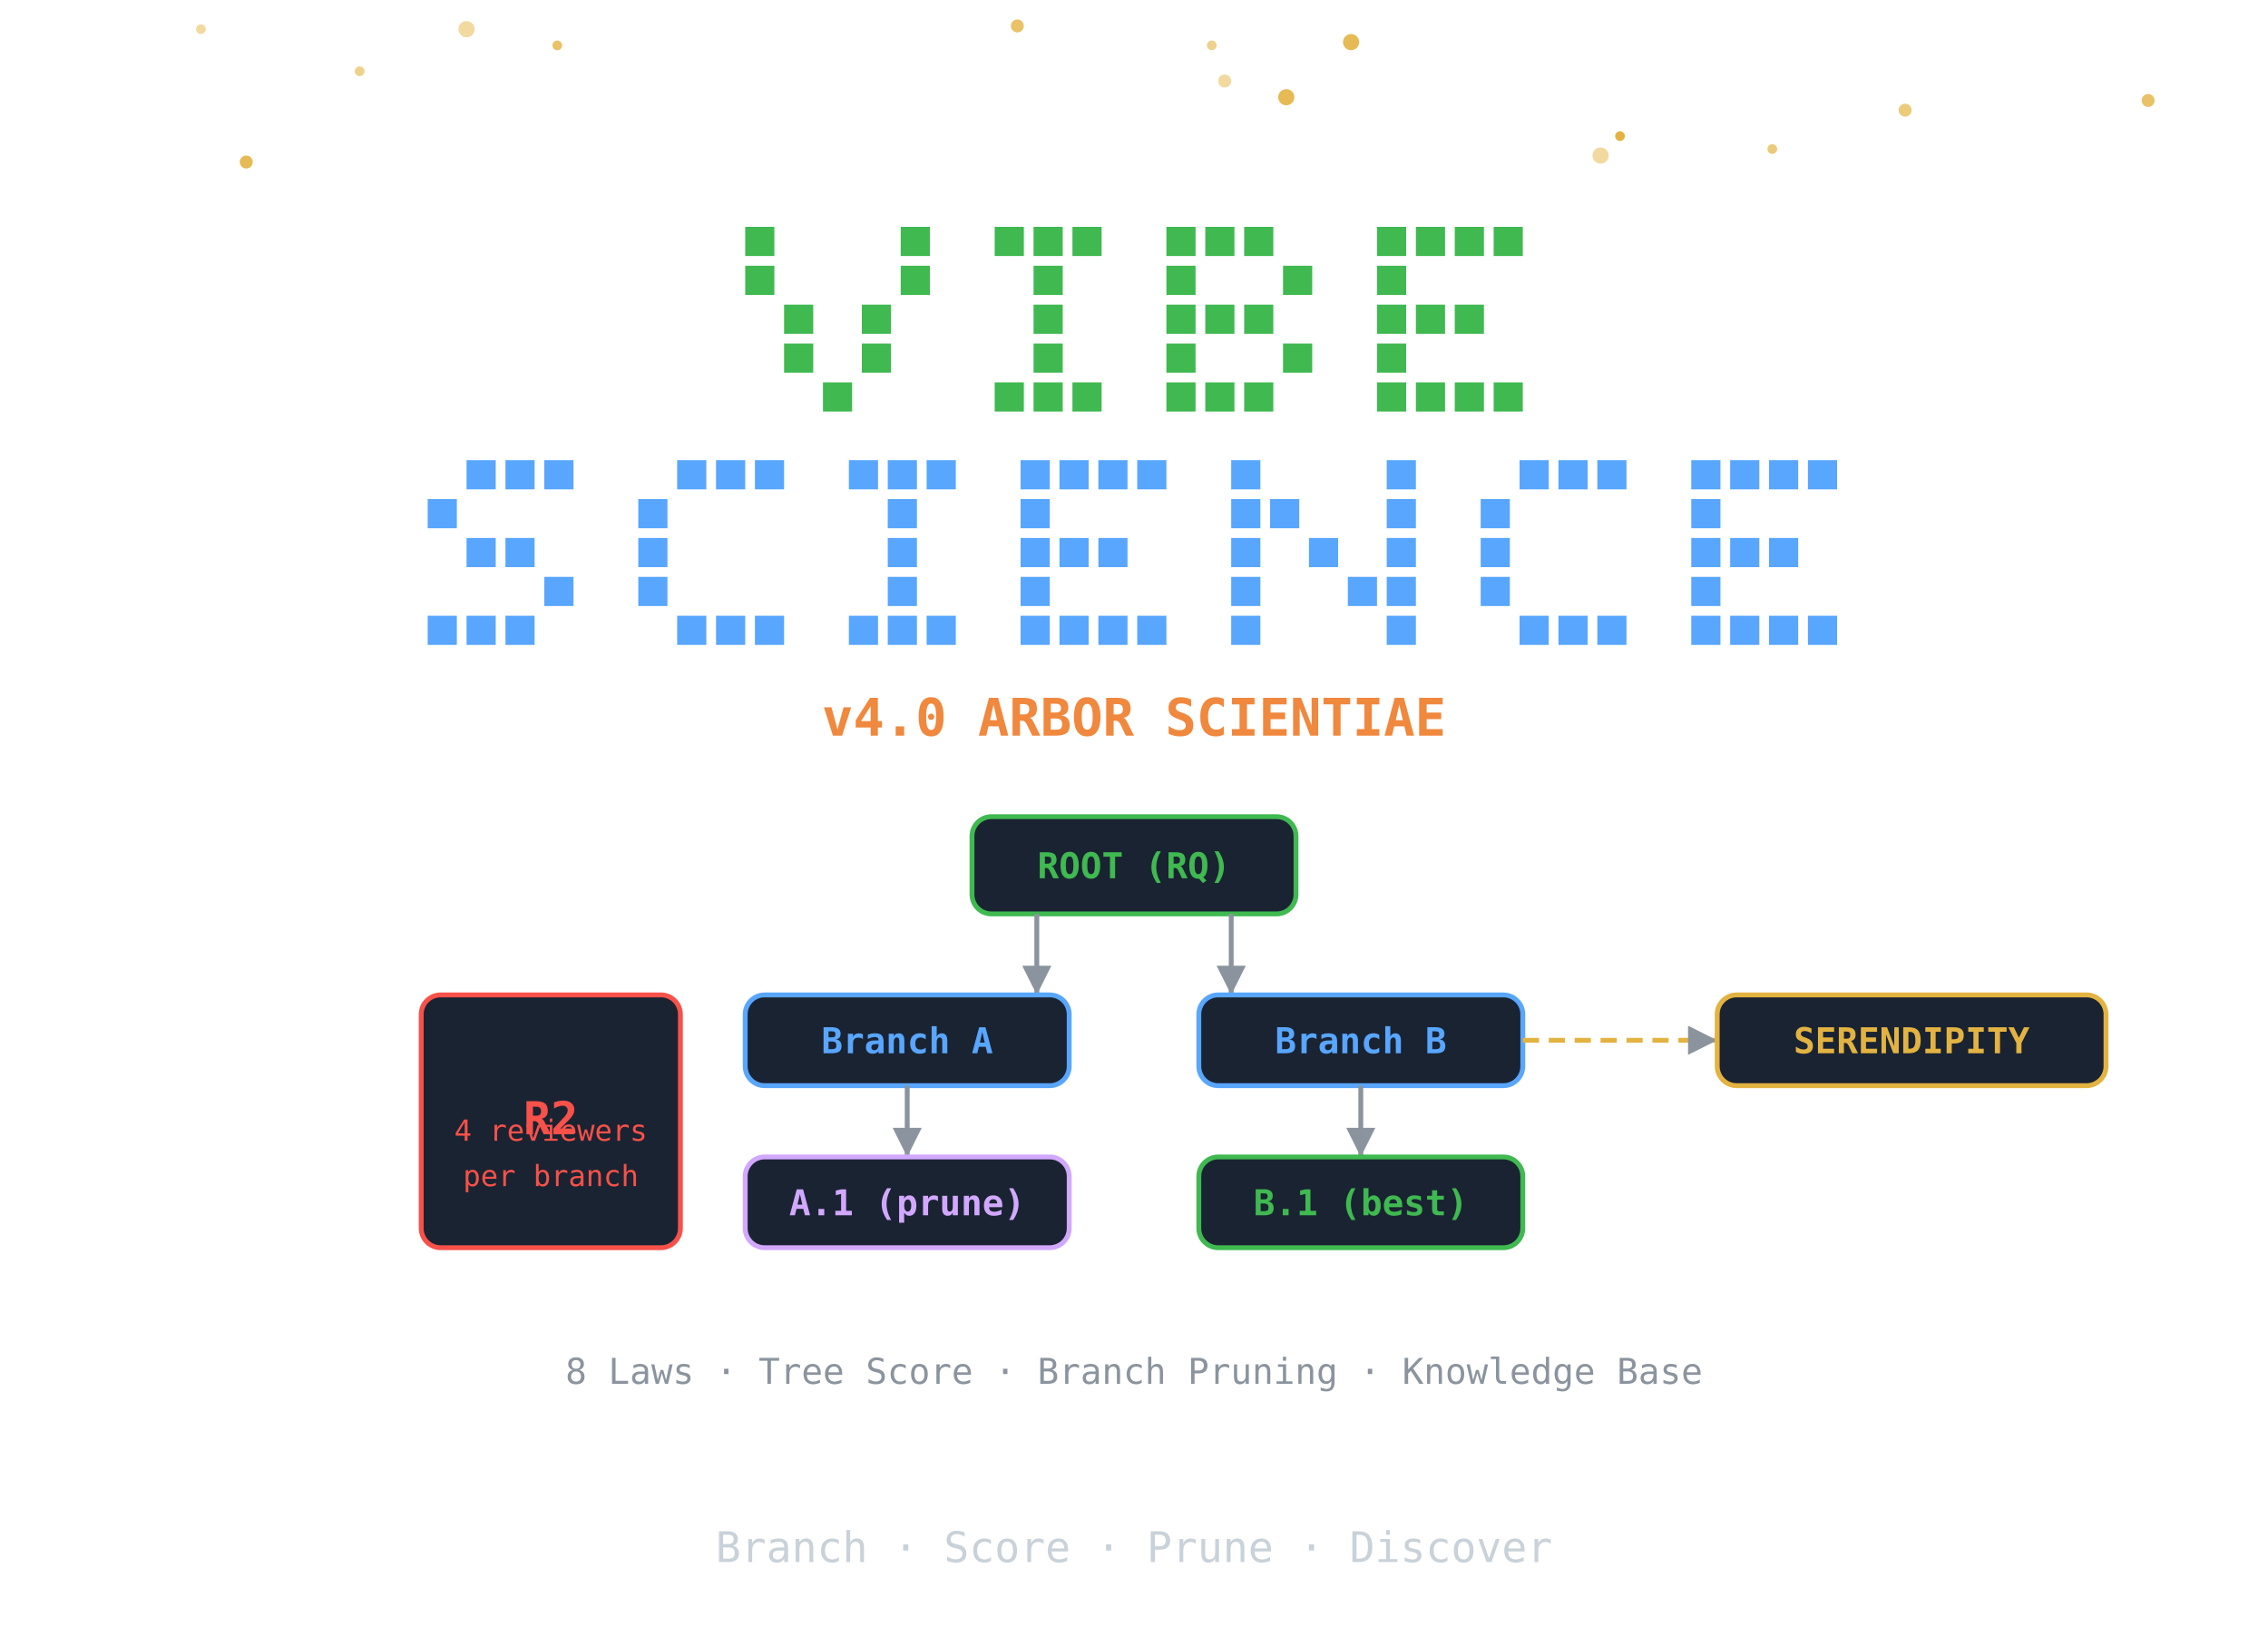
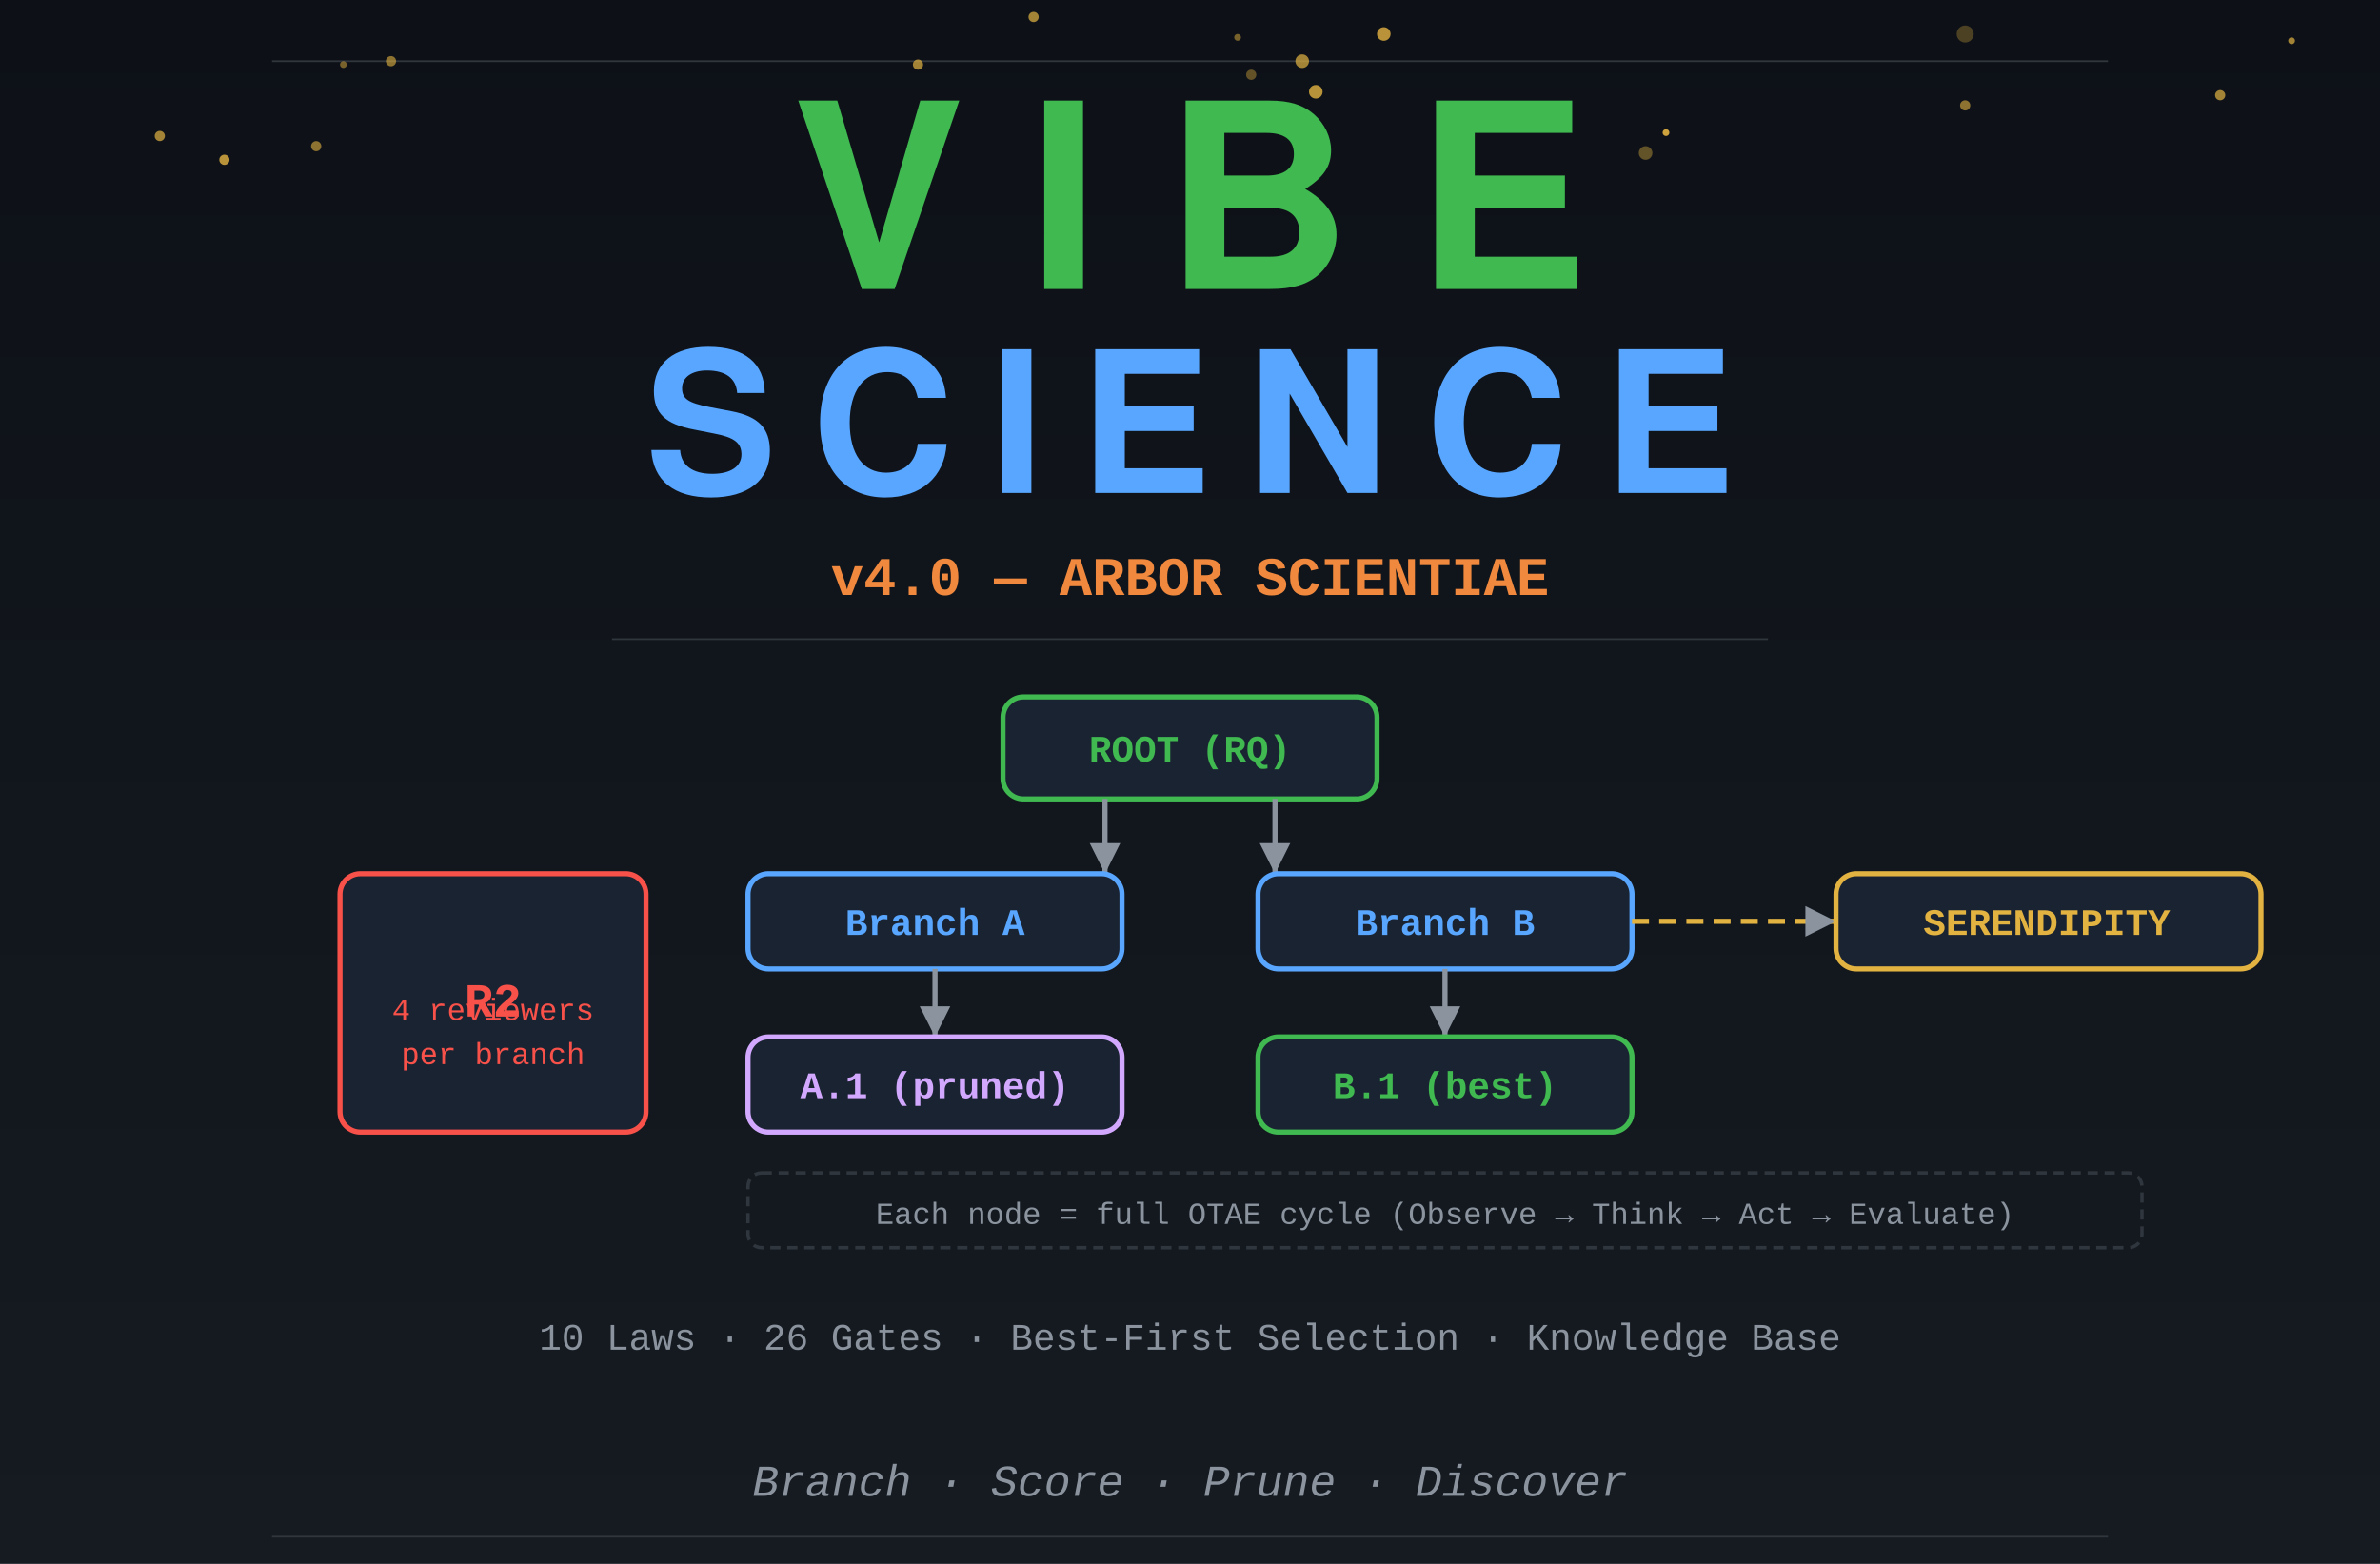
- <svg xmlns="http://www.w3.org/2000/svg" viewBox="0 0 700 502" style="background:#0d1117">
+ <svg xmlns="http://www.w3.org/2000/svg" viewBox="0 0 700 460">
  <defs>
-     <path id="LV" d="M0,0h9v9h-9z M48,0h9v9h-9z M0,12h9v9h-9z M48,12h9v9h-9z M12,24h9v9h-9z M36,24h9v9h-9z M12,36h9v9h-9z M36,36h9v9h-9z M24,48h9v9h-9z" />
-     <path id="LI" d="M0,0h9v9h-9z M12,0h9v9h-9z M24,0h9v9h-9z M12,12h9v9h-9z M12,24h9v9h-9z M12,36h9v9h-9z M0,48h9v9h-9z M12,48h9v9h-9z M24,48h9v9h-9z" />
-     <path id="LB" d="M0,0h9v9h-9z M12,0h9v9h-9z M24,0h9v9h-9z M0,12h9v9h-9z M36,12h9v9h-9z M0,24h9v9h-9z M12,24h9v9h-9z M24,24h9v9h-9z M0,36h9v9h-9z M36,36h9v9h-9z M0,48h9v9h-9z M12,48h9v9h-9z M24,48h9v9h-9z" />
-     <path id="LE" d="M0,0h9v9h-9z M12,0h9v9h-9z M24,0h9v9h-9z M36,0h9v9h-9z M0,12h9v9h-9z M0,24h9v9h-9z M12,24h9v9h-9z M24,24h9v9h-9z M0,36h9v9h-9z M0,48h9v9h-9z M12,48h9v9h-9z M24,48h9v9h-9z M36,48h9v9h-9z" />
-     <path id="LS" d="M12,0h9v9h-9z M24,0h9v9h-9z M36,0h9v9h-9z M0,12h9v9h-9z M12,24h9v9h-9z M24,24h9v9h-9z M36,36h9v9h-9z M0,48h9v9h-9z M12,48h9v9h-9z M24,48h9v9h-9z" />
-     <path id="LC" d="M12,0h9v9h-9z M24,0h9v9h-9z M36,0h9v9h-9z M0,12h9v9h-9z M0,24h9v9h-9z M0,36h9v9h-9z M12,48h9v9h-9z M24,48h9v9h-9z M36,48h9v9h-9z" />
-     <path id="LN" d="M0,0h9v9h-9z M48,0h9v9h-9z M0,12h9v9h-9z M12,12h9v9h-9z M48,12h9v9h-9z M0,24h9v9h-9z M24,24h9v9h-9z M48,24h9v9h-9z M0,36h9v9h-9z M36,36h9v9h-9z M48,36h9v9h-9z M0,48h9v9h-9z M48,48h9v9h-9z" />
+     <linearGradient id="bg" x1="0" y1="0" x2="0" y2="1">
+       <stop offset="0%" stop-color="#0d1117" />
+       <stop offset="100%" stop-color="#161b22" />
+     </linearGradient>
    <marker id="arrow" viewBox="0 0 10 10" refX="10" refY="5" markerWidth="6" markerHeight="6" orient="auto-start-reverse">
      <path d="M0,0 L10,5 L0,10 z" fill="#8b949e" />
    </marker>
  </defs>
-   <circle cx="144" cy="9" r="2.5" fill="#e3b341" opacity="0.5" />
-   <circle cx="172" cy="14" r="1.5" fill="#e3b341" opacity="0.8" />
-   <circle cx="62" cy="9" r="1.5" fill="#e3b341" opacity="0.5" />
-   <circle cx="547" cy="46" r="1.5" fill="#e3b341" opacity="0.7" />
-   <circle cx="588" cy="34" r="2" fill="#e3b341" opacity="0.7" />
-   <circle cx="314" cy="8" r="2" fill="#e3b341" opacity="0.8" />
-   <circle cx="378" cy="25" r="2" fill="#e3b341" opacity="0.5" />
-   <circle cx="374" cy="14" r="1.5" fill="#e3b341" opacity="0.6" />
-   <circle cx="397" cy="30" r="2.5" fill="#e3b341" opacity="0.9" />
-   <circle cx="500" cy="42" r="1.5" fill="#e3b341" opacity="1.0" />
-   <circle cx="417" cy="13" r="2.5" fill="#e3b341" opacity="0.9" />
-   <circle cx="663" cy="31" r="2" fill="#e3b341" opacity="0.8" />
-   <circle cx="76" cy="50" r="2" fill="#e3b341" opacity="0.9" />
-   <circle cx="111" cy="22" r="1.5" fill="#e3b341" opacity="0.6" />
-   <circle cx="494" cy="48" r="2.5" fill="#e3b341" opacity="0.5" />
-   <use href="#LV" x="230" y="70" fill="#3fb950" />
-   <use href="#LI" x="307" y="70" fill="#3fb950" />
-   <use href="#LB" x="360" y="70" fill="#3fb950" />
-   <use href="#LE" x="425" y="70" fill="#3fb950" />
-   <use href="#LS" x="132" y="142" fill="#58a6ff" />
-   <use href="#LC" x="197" y="142" fill="#58a6ff" />
-   <use href="#LI" x="262" y="142" fill="#58a6ff" />
-   <use href="#LE" x="315" y="142" fill="#58a6ff" />
-   <use href="#LN" x="380" y="142" fill="#58a6ff" />
-   <use href="#LC" x="457" y="142" fill="#58a6ff" />
-   <use href="#LE" x="522" y="142" fill="#58a6ff" />
-   <text x="350" y="227" text-anchor="middle" font-family="Consolas,Monaco,monospace" font-size="16" fill="#f0883e" font-weight="bold">v4.0 ARBOR SCIENTIAE</text>
-   <g transform="translate(0,252)">
-     <rect x="300" y="0" width="100" height="30" rx="6" fill="#1a2332" stroke="#3fb950" stroke-width="1.5" />
-     <text x="350" y="19" text-anchor="middle" font-family="Consolas,Monaco,monospace" font-size="11" fill="#3fb950" font-weight="bold">ROOT (RQ)</text>
-     <line x1="320" y1="30" x2="320" y2="55" stroke="#8b949e" stroke-width="1.5" marker-end="url(#arrow)" />
-     <line x1="380" y1="30" x2="380" y2="55" stroke="#8b949e" stroke-width="1.5" marker-end="url(#arrow)" />
-     <rect x="230" y="55" width="100" height="28" rx="6" fill="#1a2332" stroke="#58a6ff" stroke-width="1.5" />
-     <text x="280" y="73" text-anchor="middle" font-family="Consolas,Monaco,monospace" font-size="11" fill="#58a6ff" font-weight="bold">Branch A</text>
-     <rect x="370" y="55" width="100" height="28" rx="6" fill="#1a2332" stroke="#58a6ff" stroke-width="1.5" />
-     <text x="420" y="73" text-anchor="middle" font-family="Consolas,Monaco,monospace" font-size="11" fill="#58a6ff" font-weight="bold">Branch B</text>
-     <line x1="280" y1="83" x2="280" y2="105" stroke="#8b949e" stroke-width="1.5" marker-end="url(#arrow)" />
-     <rect x="230" y="105" width="100" height="28" rx="6" fill="#1a2332" stroke="#d2a8ff" stroke-width="1.5" />
-     <text x="280" y="123" text-anchor="middle" font-family="Consolas,Monaco,monospace" font-size="11" fill="#d2a8ff" font-weight="bold">A.1 (prune)</text>
-     <line x1="420" y1="83" x2="420" y2="105" stroke="#8b949e" stroke-width="1.5" marker-end="url(#arrow)" />
-     <rect x="370" y="105" width="100" height="28" rx="6" fill="#1a2332" stroke="#3fb950" stroke-width="1.5" />
-     <text x="420" y="123" text-anchor="middle" font-family="Consolas,Monaco,monospace" font-size="11" fill="#3fb950" font-weight="bold">B.1 (best)</text>
-     <line x1="470" y1="69" x2="530" y2="69" stroke="#e3b341" stroke-width="1.5" stroke-dasharray="5,3" marker-end="url(#arrow)" />
-     <rect x="530" y="55" width="120" height="28" rx="6" fill="#1a2332" stroke="#e3b341" stroke-width="1.5" />
-     <text x="590" y="73" text-anchor="middle" font-family="Consolas,Monaco,monospace" font-size="11" fill="#e3b341" font-weight="bold">SERENDIPITY</text>
-     <rect x="130" y="55" width="80" height="78" rx="6" fill="#1a2332" stroke="#f85149" stroke-width="1.5" />
-     <text x="170" y="98" text-anchor="middle" font-family="Consolas,Monaco,monospace" font-size="14" fill="#f85149" font-weight="bold">R2</text>
-     <text x="170" y="100" text-anchor="middle" font-family="Consolas,Monaco,monospace" font-size="9" fill="#f85149">4 reviewers</text>
-     <text x="170" y="114" text-anchor="middle" font-family="Consolas,Monaco,monospace" font-size="9" fill="#f85149">per branch</text>
-     <text x="350" y="175" text-anchor="middle" font-family="Consolas,Monaco,monospace" font-size="11" fill="#8b949e">8 Laws · Tree Score · Branch Pruning · Knowledge Base</text>
+   <rect width="700" height="460" fill="url(#bg)" />
+   <line x1="80" y1="18" x2="620" y2="18" stroke="#30363d" stroke-width="0.5" />
+   <circle cx="674" cy="12" r="1" fill="#e3b341" opacity="0.7" />
+   <circle cx="270" cy="19" r="1.5" fill="#e3b341" opacity="0.7" />
+   <circle cx="578" cy="10" r="2.5" fill="#e3b341" opacity="0.3" />
+   <circle cx="115" cy="18" r="1.5" fill="#e3b341" opacity="0.6" />
+   <circle cx="47" cy="40" r="1.5" fill="#e3b341" opacity="0.7" />
+   <circle cx="578" cy="31" r="1.5" fill="#e3b341" opacity="0.6" />
+   <circle cx="304" cy="5" r="1.5" fill="#e3b341" opacity="0.7" />
+   <circle cx="368" cy="22" r="1.5" fill="#e3b341" opacity="0.4" />
+   <circle cx="364" cy="11" r="1" fill="#e3b341" opacity="0.5" />
+   <circle cx="387" cy="27" r="2" fill="#e3b341" opacity="0.8" />
+   <circle cx="490" cy="39" r="1" fill="#e3b341" opacity="0.9" />
+   <circle cx="407" cy="10" r="2" fill="#e3b341" opacity="0.8" />
+   <circle cx="653" cy="28" r="1.5" fill="#e3b341" opacity="0.7" />
+   <circle cx="66" cy="47" r="1.5" fill="#e3b341" opacity="0.8" />
+   <circle cx="101" cy="19" r="1" fill="#e3b341" opacity="0.5" />
+   <circle cx="484" cy="45" r="2" fill="#e3b341" opacity="0.4" />
+   <circle cx="383" cy="18" r="2" fill="#e3b341" opacity="0.7" />
+   <circle cx="93" cy="43" r="1.5" fill="#e3b341" opacity="0.6" />
+   <text x="350" y="85" text-anchor="middle" font-family="'Segoe UI', 'Helvetica Neue', Helvetica, Arial, sans-serif" font-size="76" font-weight="900" fill="#3fb950" letter-spacing="0.25em">VIBE</text>
+   <text x="350" y="145" text-anchor="middle" font-family="'Segoe UI', 'Helvetica Neue', Helvetica, Arial, sans-serif" font-size="58" font-weight="900" fill="#58a6ff" letter-spacing="0.18em">SCIENCE</text>
+   <text x="350" y="175" text-anchor="middle" font-family="Consolas, Monaco, 'Courier New', monospace" font-size="16" fill="#f0883e" font-weight="bold">v4.0 — ARBOR SCIENTIAE</text>
+   <line x1="180" y1="188" x2="520" y2="188" stroke="#30363d" stroke-width="0.5" />
+   <g transform="translate(0,205)">
+     <rect x="295" y="0" width="110" height="30" rx="6" fill="#1a2332" stroke="#3fb950" stroke-width="1.5" />
+     <text x="350" y="19" text-anchor="middle" font-family="Consolas, Monaco, 'Courier New', monospace" font-size="11" fill="#3fb950" font-weight="bold">ROOT (RQ)</text>
+     <line x1="325" y1="30" x2="325" y2="52" stroke="#8b949e" stroke-width="1.5" marker-end="url(#arrow)" />
+     <line x1="375" y1="30" x2="375" y2="52" stroke="#8b949e" stroke-width="1.5" marker-end="url(#arrow)" />
+     <rect x="220" y="52" width="110" height="28" rx="6" fill="#1a2332" stroke="#58a6ff" stroke-width="1.5" />
+     <text x="275" y="70" text-anchor="middle" font-family="Consolas, Monaco, 'Courier New', monospace" font-size="11" fill="#58a6ff" font-weight="bold">Branch A</text>
+     <rect x="370" y="52" width="110" height="28" rx="6" fill="#1a2332" stroke="#58a6ff" stroke-width="1.5" />
+     <text x="425" y="70" text-anchor="middle" font-family="Consolas, Monaco, 'Courier New', monospace" font-size="11" fill="#58a6ff" font-weight="bold">Branch B</text>
+     <line x1="275" y1="80" x2="275" y2="100" stroke="#8b949e" stroke-width="1.5" marker-end="url(#arrow)" />
+     <rect x="220" y="100" width="110" height="28" rx="6" fill="#1a2332" stroke="#d2a8ff" stroke-width="1.5" />
+     <text x="275" y="118" text-anchor="middle" font-family="Consolas, Monaco, 'Courier New', monospace" font-size="11" fill="#d2a8ff" font-weight="bold">A.1 (pruned)</text>
+     <line x1="425" y1="80" x2="425" y2="100" stroke="#8b949e" stroke-width="1.5" marker-end="url(#arrow)" />
+     <rect x="370" y="100" width="110" height="28" rx="6" fill="#1a2332" stroke="#3fb950" stroke-width="1.5" />
+     <text x="425" y="118" text-anchor="middle" font-family="Consolas, Monaco, 'Courier New', monospace" font-size="11" fill="#3fb950" font-weight="bold">B.1 (best)</text>
+     <line x1="480" y1="66" x2="540" y2="66" stroke="#e3b341" stroke-width="1.5" stroke-dasharray="5,3" marker-end="url(#arrow)" />
+     <rect x="540" y="52" width="125" height="28" rx="6" fill="#1a2332" stroke="#e3b341" stroke-width="1.5" />
+     <text x="602" y="70" text-anchor="middle" font-family="Consolas, Monaco, 'Courier New', monospace" font-size="11" fill="#e3b341" font-weight="bold">SERENDIPITY</text>
+     <rect x="100" y="52" width="90" height="76" rx="6" fill="#1a2332" stroke="#f85149" stroke-width="1.5" />
+     <text x="145" y="94" text-anchor="middle" font-family="Consolas, Monaco, 'Courier New', monospace" font-size="14" fill="#f85149" font-weight="bold">R2</text>
+     <text x="145" y="95" text-anchor="middle" font-family="Consolas, Monaco, 'Courier New', monospace" font-size="9" fill="#f85149">4 reviewers</text>
+     <text x="145" y="108" text-anchor="middle" font-family="Consolas, Monaco, 'Courier New', monospace" font-size="9" fill="#f85149">per branch</text>
+     <rect x="220" y="140" width="410" height="22" rx="4" fill="none" stroke="#30363d" stroke-width="1" stroke-dasharray="3,2" />
+     <text x="425" y="155" text-anchor="middle" font-family="Consolas, Monaco, 'Courier New', monospace" font-size="9" fill="#8b949e">Each node = full OTAE cycle (Observe → Think → Act → Evaluate)</text>
+     <text x="350" y="192" text-anchor="middle" font-family="Consolas, Monaco, 'Courier New', monospace" font-size="11" fill="#8b949e">10 Laws  ·  26 Gates  ·  Best-First Selection  ·  Knowledge Base</text>
  </g>
-   <text x="350" y="482" text-anchor="middle" font-family="Consolas,Monaco,monospace" font-size="13" fill="#c9d1d9">Branch · Score · Prune · Discover</text>
+   <text x="350" y="440" text-anchor="middle" font-family="Consolas, Monaco, 'Courier New', monospace" font-size="13" fill="#8b949e" font-style="italic">Branch  ·  Score  ·  Prune  ·  Discover</text>
+   <line x1="80" y1="452" x2="620" y2="452" stroke="#30363d" stroke-width="0.5" />
</svg>
